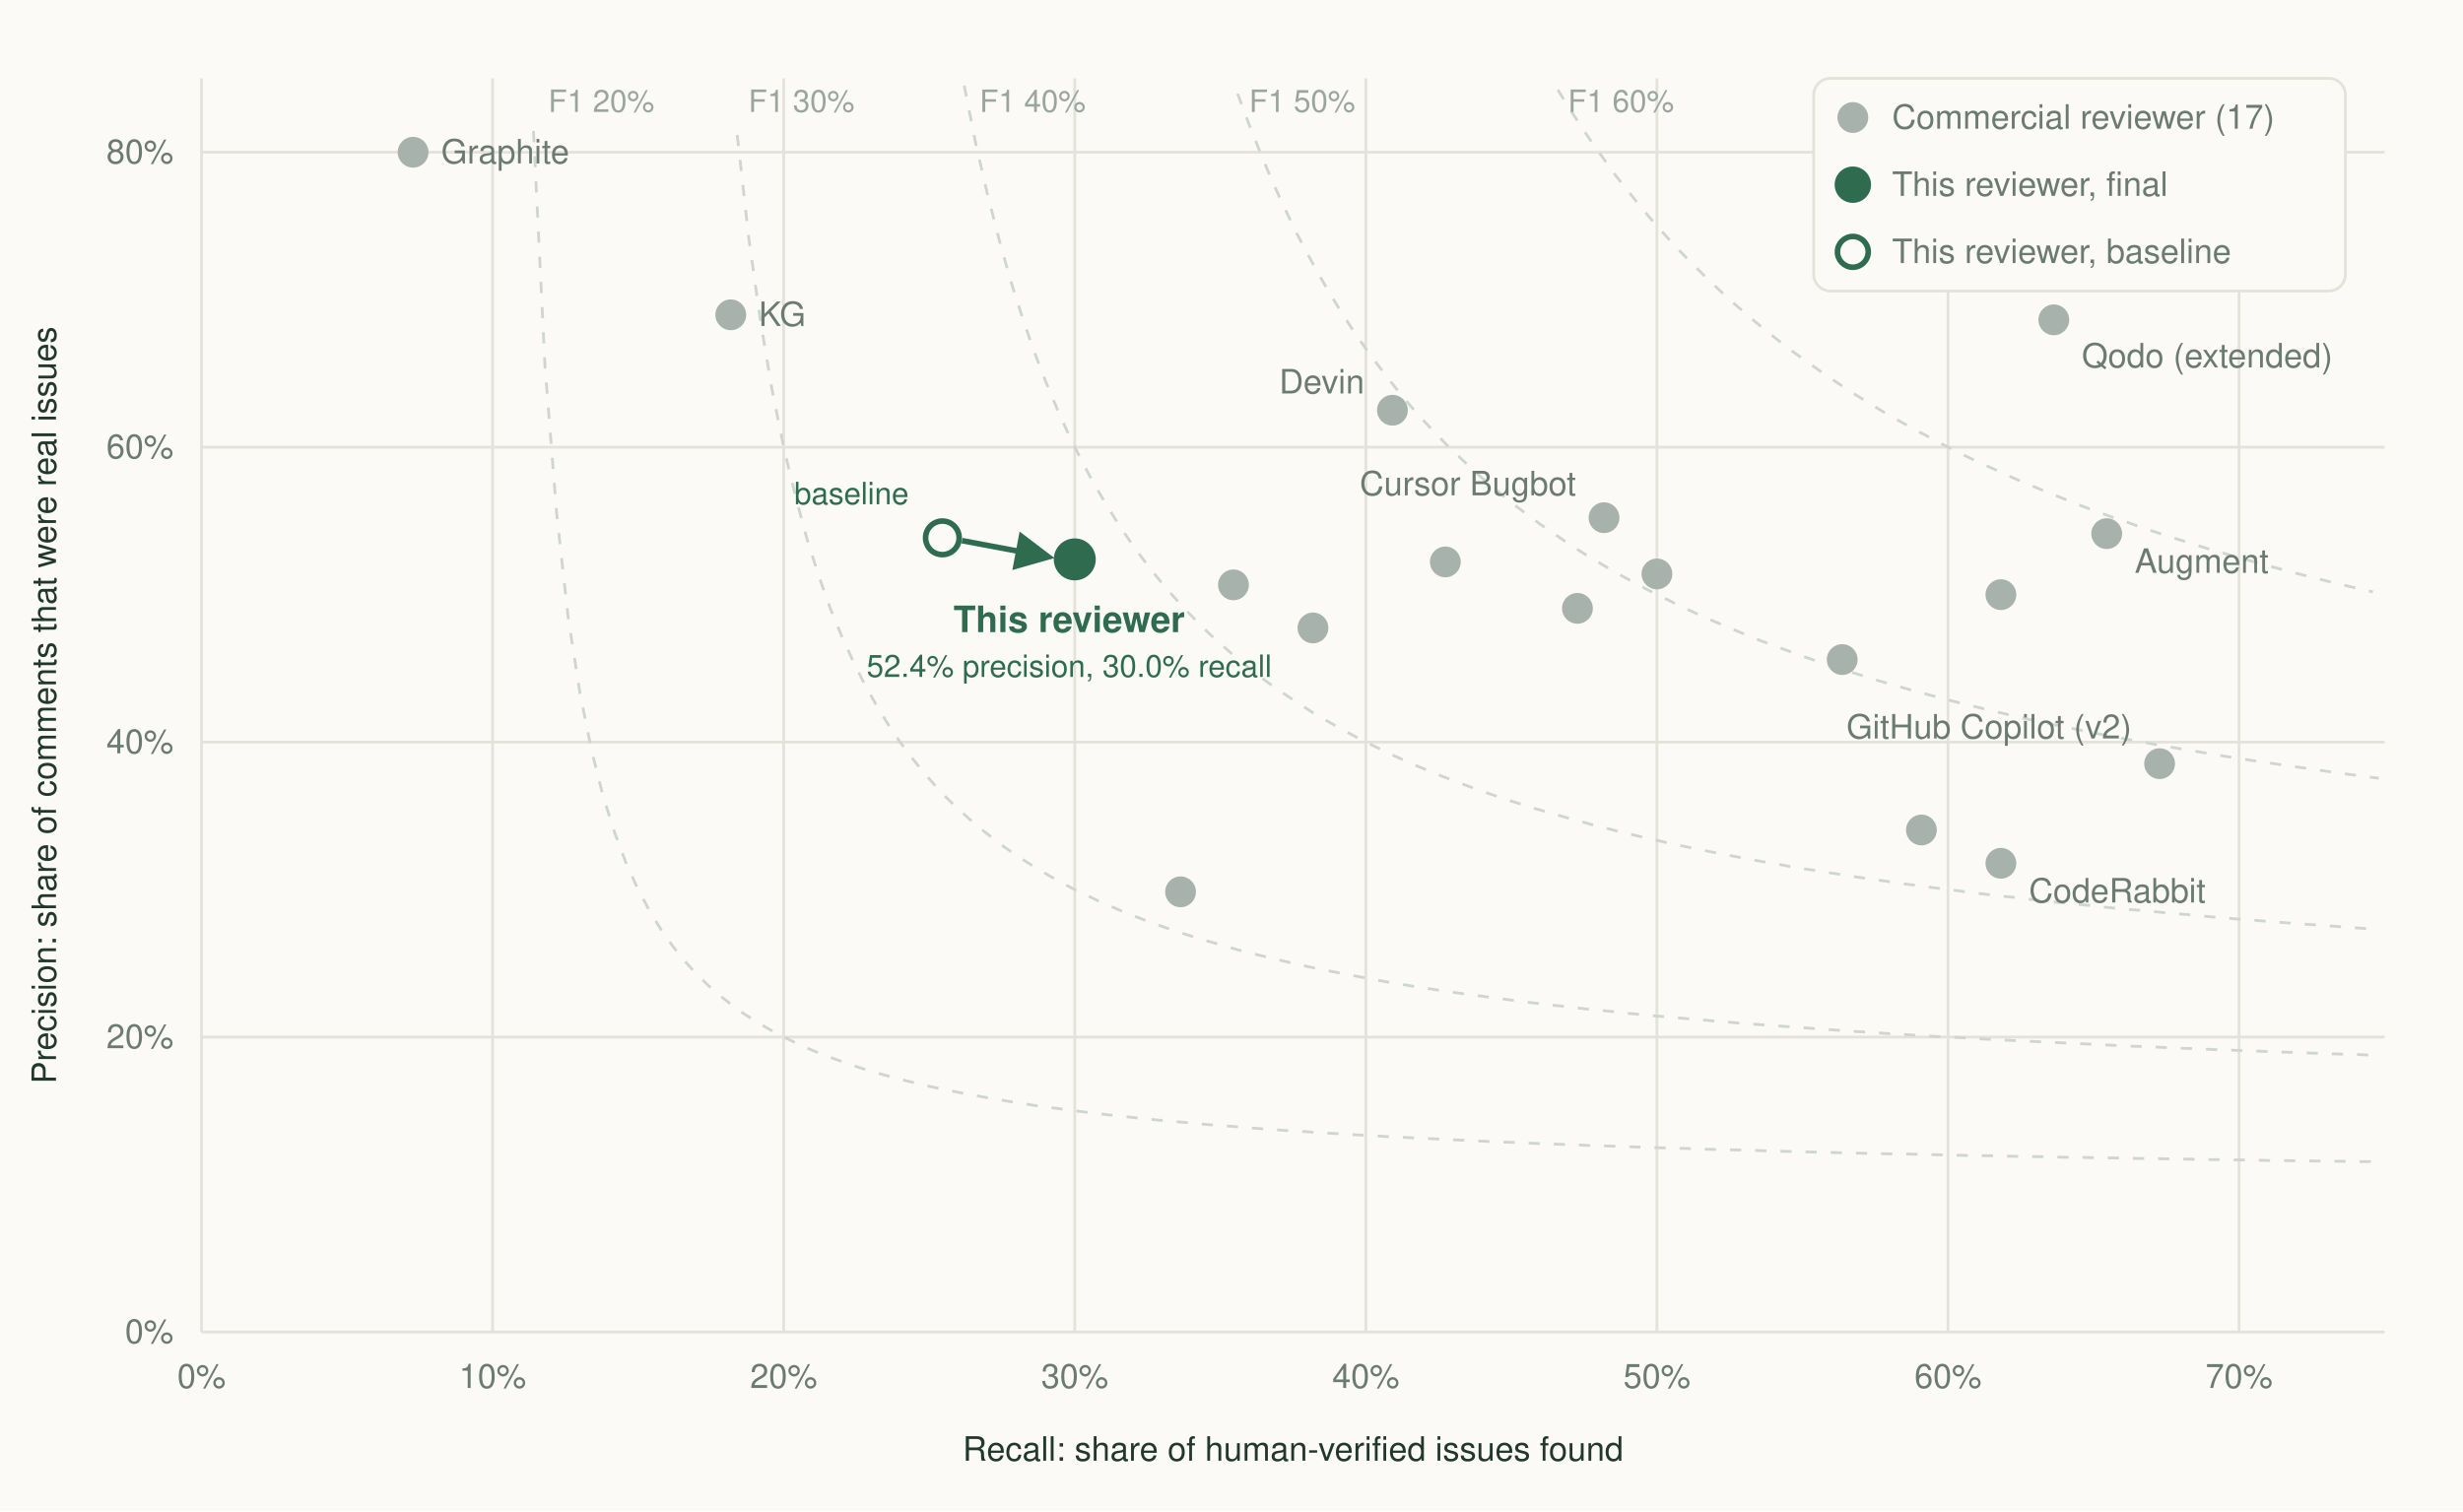
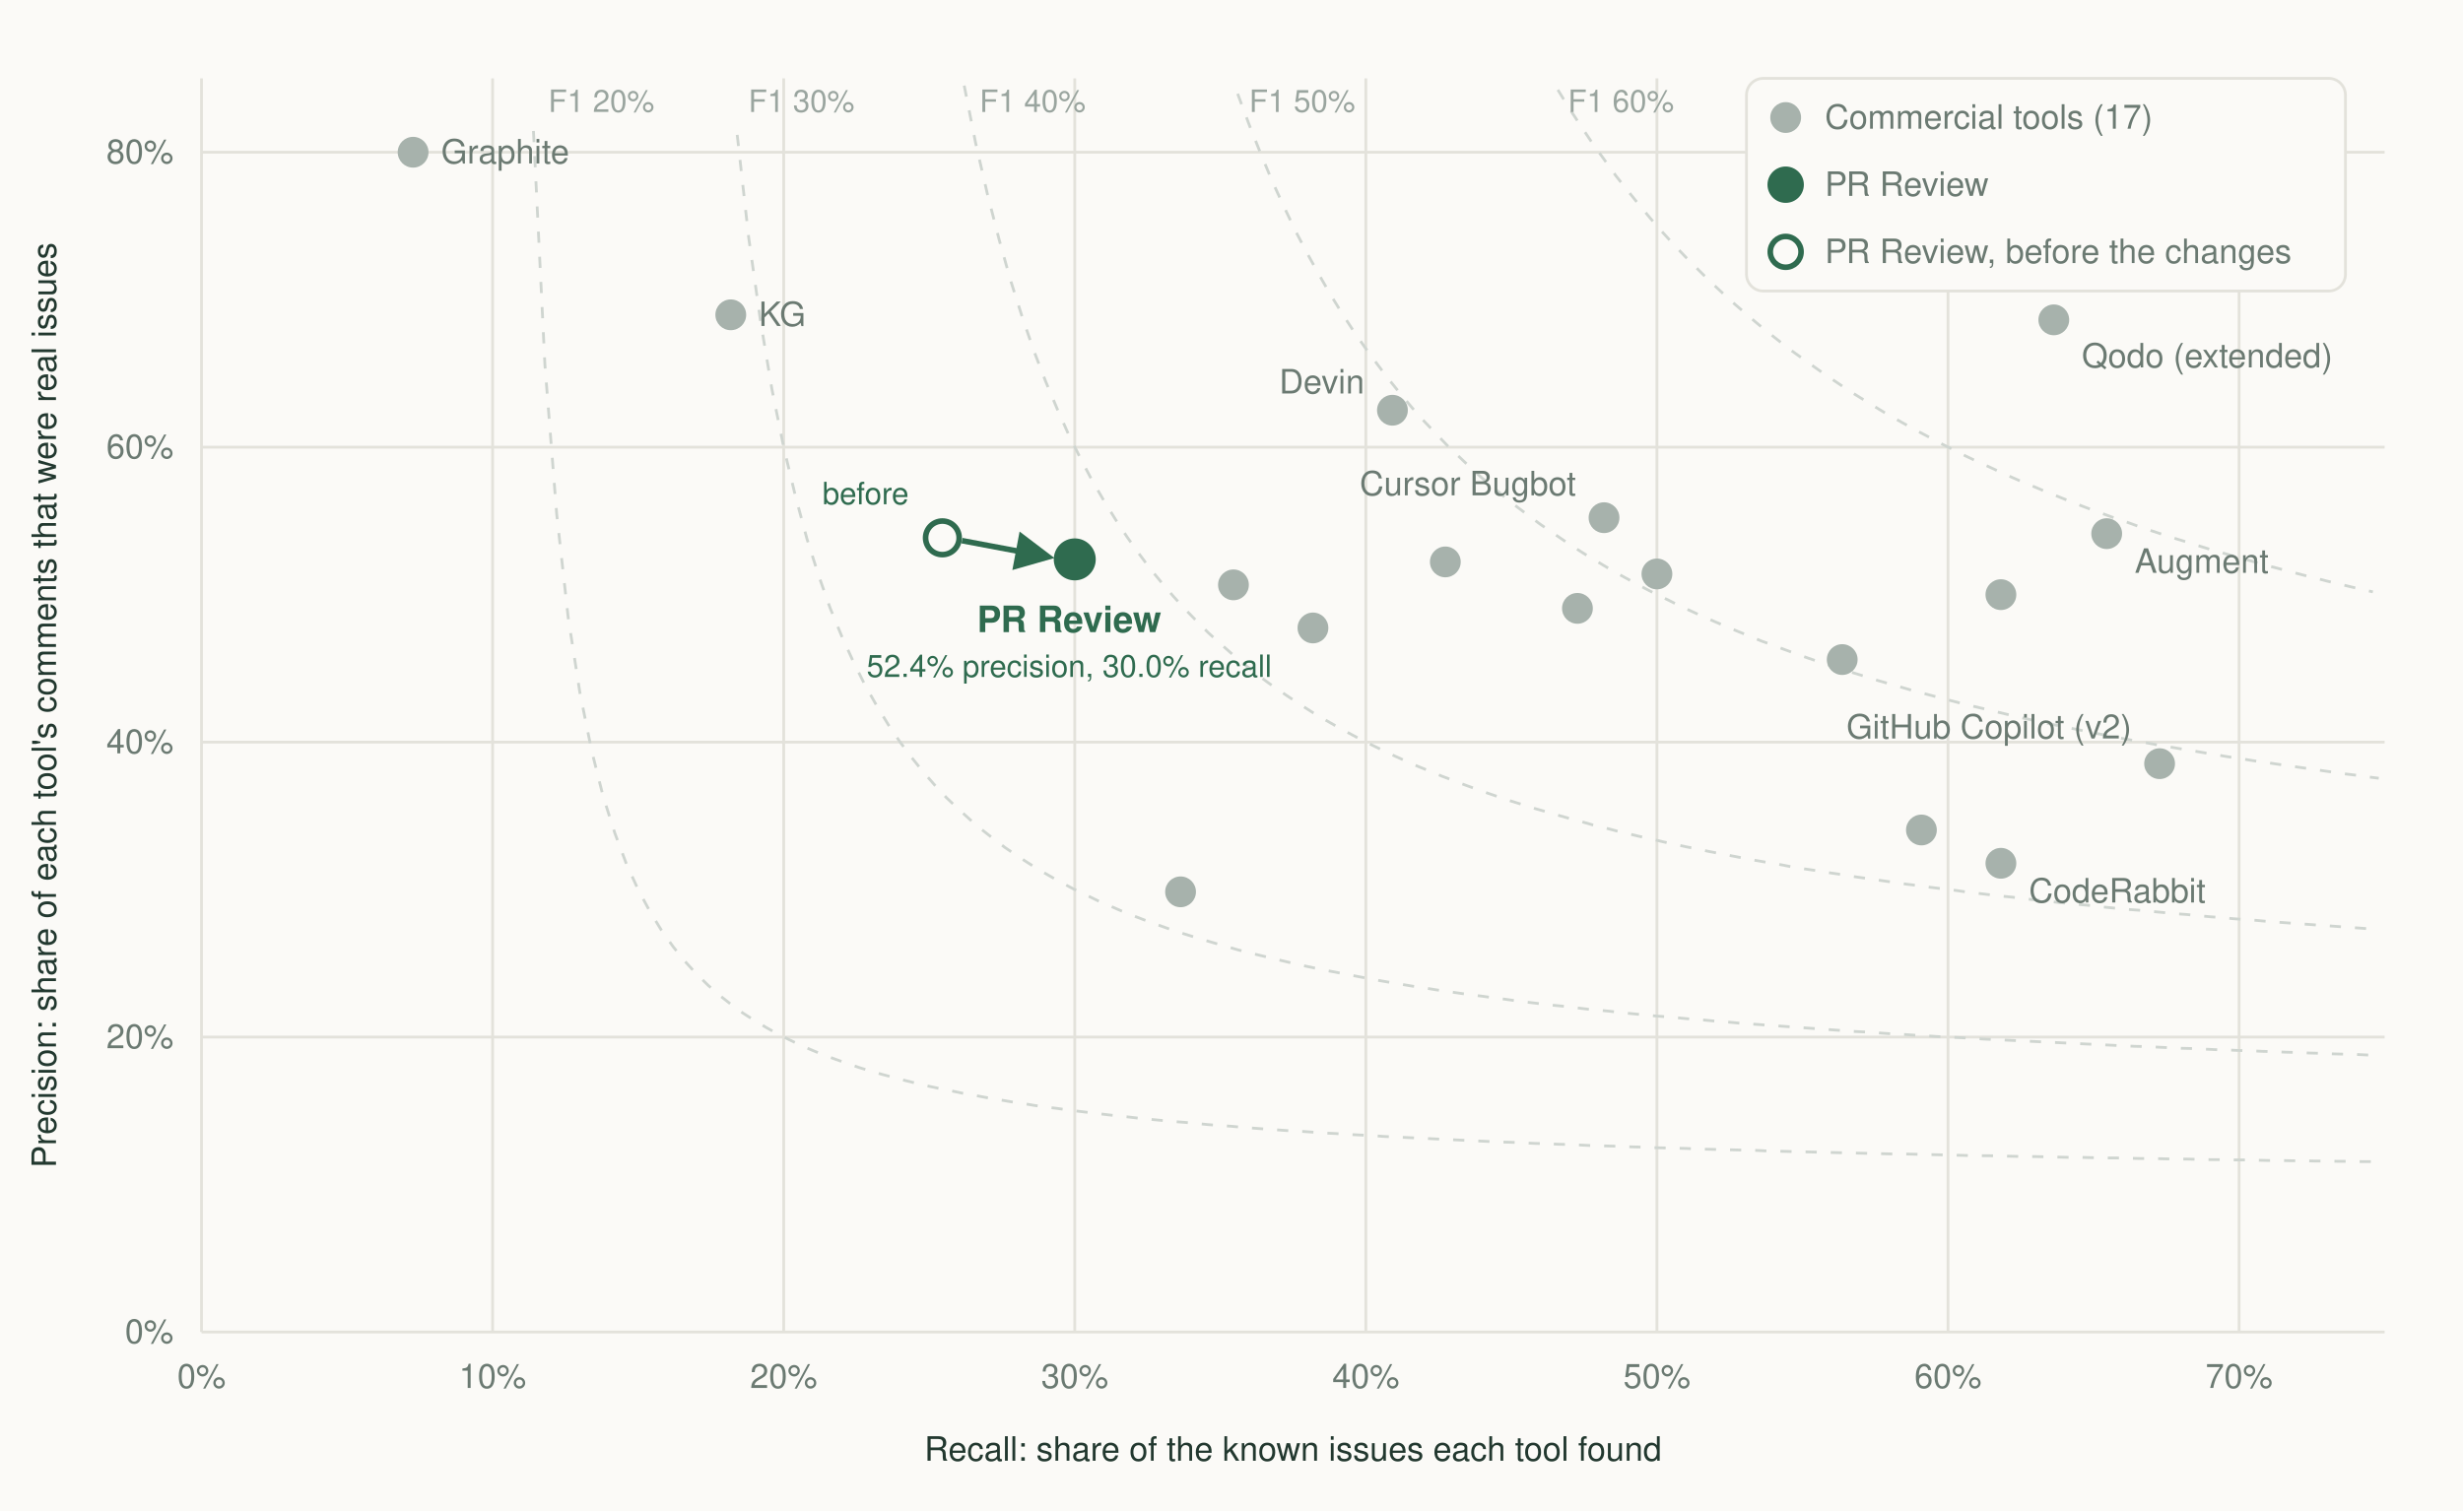
<svg xmlns="http://www.w3.org/2000/svg" viewBox="0 0 880 540" width="880" height="540" role="img" aria-labelledby="title desc">
  <rect width="880" height="540" fill="#fbfaf7" />
  <g font-family="-apple-system, BlinkMacSystemFont, Segoe UI, Helvetica, Arial, sans-serif" font-size="12" fill="#6b7a72">
    <line x1="72" x2="852" y1="476.0" y2="476.0" stroke="#e3e2db" />
    <text x="62" y="480.0" text-anchor="end">0%</text>
    <line x1="72" x2="852" y1="370.6" y2="370.6" stroke="#e3e2db" />
    <text x="62" y="374.6" text-anchor="end">20%</text>
    <line x1="72" x2="852" y1="265.2" y2="265.2" stroke="#e3e2db" />
    <text x="62" y="269.2" text-anchor="end">40%</text>
    <line x1="72" x2="852" y1="159.8" y2="159.8" stroke="#e3e2db" />
    <text x="62" y="163.8" text-anchor="end">60%</text>
    <line x1="72" x2="852" y1="54.4" y2="54.4" stroke="#e3e2db" />
    <text x="62" y="58.4" text-anchor="end">80%</text>
    <line x1="72.0" x2="72.0" y1="28" y2="476" stroke="#e3e2db" />
    <text x="72.0" y="496" text-anchor="middle">0%</text>
    <line x1="176.0" x2="176.0" y1="28" y2="476" stroke="#e3e2db" />
    <text x="176.0" y="496" text-anchor="middle">10%</text>
    <line x1="280.0" x2="280.0" y1="28" y2="476" stroke="#e3e2db" />
    <text x="280.0" y="496" text-anchor="middle">20%</text>
    <line x1="384.0" x2="384.0" y1="28" y2="476" stroke="#e3e2db" />
    <text x="384.0" y="496" text-anchor="middle">30%</text>
    <line x1="488.0" x2="488.0" y1="28" y2="476" stroke="#e3e2db" />
    <text x="488.0" y="496" text-anchor="middle">40%</text>
    <line x1="592.0" x2="592.0" y1="28" y2="476" stroke="#e3e2db" />
    <text x="592.0" y="496" text-anchor="middle">50%</text>
    <line x1="696.0" x2="696.0" y1="28" y2="476" stroke="#e3e2db" />
    <text x="696.0" y="496" text-anchor="middle">60%</text>
    <line x1="800.0" x2="800.0" y1="28" y2="476" stroke="#e3e2db" />
    <text x="800.0" y="496" text-anchor="middle">70%</text>
    <polyline points="190.6,46.8 194.7,130.5 198.9,183.7 203.0,220.6 207.2,247.6 211.4,268.3 215.5,284.6 219.7,297.8 223.8,308.7 228.0,317.9 232.2,325.7 236.3,332.4 240.5,338.3 244.6,343.4 248.8,348.0 253.0,352.1 257.1,355.7 261.3,359.0 265.4,362.0 269.6,364.7 273.8,367.2 277.9,369.5 282.1,371.6 286.2,373.6 290.4,375.4 294.6,377.1 298.7,378.6 302.9,380.1 307.0,381.5 311.2,382.8 315.4,384.0 319.5,385.1 323.7,386.2 327.8,387.2 332.0,388.2 336.2,389.1 340.3,389.9 344.5,390.8 348.6,391.5 352.8,392.3 357.0,393.0 361.1,393.7 365.3,394.3 369.4,395.0 373.6,395.6 377.8,396.1 381.9,396.7 386.1,397.2 390.2,397.7 394.4,398.2 398.6,398.7 402.7,399.1 406.9,399.6 411.0,400.0 415.2,400.4 419.4,400.8 423.5,401.1 427.7,401.5 431.8,401.9 436.0,402.2 440.2,402.5 444.3,402.9 448.5,403.2 452.6,403.5 456.8,403.8 461.0,404.1 465.1,404.3 469.3,404.6 473.4,404.9 477.6,405.1 481.8,405.4 485.9,405.6 490.1,405.8 494.2,406.1 498.4,406.3 502.6,406.5 506.7,406.7 510.9,406.9 515.0,407.1 519.2,407.3 523.4,407.5 527.5,407.7 531.7,407.9 535.8,408.1 540.0,408.2 544.2,408.4 548.3,408.6 552.5,408.7 556.6,408.9 560.8,409.0 565.0,409.2 569.1,409.4 573.3,409.5 577.4,409.6 581.6,409.8 585.8,409.9 589.9,410.1 594.1,410.2 598.2,410.3 602.4,410.4 606.6,410.6 610.7,410.7 614.9,410.8 619.0,410.9 623.2,411.0 627.4,411.1 631.5,411.3 635.7,411.4 639.8,411.5 644.0,411.6 648.2,411.7 652.3,411.8 656.5,411.9 660.6,412.0 664.8,412.1 669.0,412.2 673.1,412.3 677.3,412.4 681.4,412.4 685.6,412.5 689.8,412.6 693.9,412.7 698.1,412.8 702.2,412.9 706.4,413.0 710.6,413.0 714.7,413.1 718.9,413.2 723.0,413.3 727.2,413.3 731.4,413.4 735.5,413.5 739.7,413.6 743.8,413.6 748.0,413.7 752.2,413.8 756.3,413.8 760.5,413.9 764.6,414.0 768.8,414.0 773.0,414.1 777.1,414.2 781.3,414.2 785.4,414.3 789.6,414.4 793.8,414.4 797.9,414.5 802.1,414.5 806.2,414.6 810.4,414.7 814.6,414.7 818.7,414.8 822.9,414.8 827.0,414.9 831.2,414.9 835.4,415.0 839.5,415.0 843.7,415.1 847.8,415.1" fill="none" stroke="#cfd5d0" stroke-dasharray="4 5" />
    <text x="195.9" y="40" font-size="11" fill="#9aa59f">F1 20%</text>
    <polyline points="263.4,48.2 267.5,84.9 271.7,114.6 275.8,139.1 280.0,159.8 284.2,177.3 288.3,192.5 292.5,205.7 296.6,217.3 300.8,227.5 305.0,236.7 309.1,244.9 313.3,252.3 317.4,259.0 321.6,265.2 325.8,270.8 329.9,275.9 334.1,280.7 338.2,285.1 342.4,289.1 346.6,292.9 350.7,296.4 354.9,299.7 359.0,302.8 363.2,305.7 367.4,308.4 371.5,311.0 375.7,313.4 379.8,315.7 384.0,317.9 388.2,319.9 392.3,321.9 396.5,323.7 400.6,325.5 404.8,327.2 409.0,328.8 413.1,330.3 417.3,331.8 421.4,333.2 425.6,334.5 429.8,335.8 433.9,337.0 438.1,338.2 442.2,339.4 446.4,340.5 450.6,341.5 454.7,342.5 458.9,343.5 463.0,344.5 467.2,345.4 471.4,346.3 475.5,347.1 479.7,347.9 483.8,348.7 488.0,349.5 492.2,350.3 496.3,351.0 500.5,351.7 504.6,352.4 508.8,353.0 513.0,353.7 517.1,354.3 521.3,354.9 525.4,355.5 529.6,356.0 533.8,356.6 537.9,357.1 542.1,357.7 546.2,358.2 550.4,358.7 554.6,359.2 558.7,359.6 562.9,360.1 567.0,360.6 571.2,361.0 575.4,361.4 579.5,361.9 583.7,362.3 587.8,362.7 592.0,363.1 596.2,363.4 600.3,363.8 604.5,364.2 608.6,364.5 612.8,364.9 617.0,365.2 621.1,365.6 625.3,365.9 629.4,366.2 633.6,366.5 637.8,366.8 641.9,367.1 646.1,367.4 650.2,367.7 654.4,368.0 658.6,368.3 662.7,368.6 666.9,368.8 671.0,369.1 675.2,369.4 679.4,369.6 683.5,369.9 687.7,370.1 691.8,370.4 696.0,370.6 700.2,370.8 704.3,371.0 708.5,371.3 712.6,371.5 716.8,371.7 721.0,371.9 725.1,372.1 729.3,372.3 733.4,372.5 737.6,372.7 741.8,372.9 745.9,373.1 750.1,373.3 754.2,373.5 758.4,373.7 762.6,373.9 766.7,374.0 770.9,374.2 775.0,374.4 779.2,374.6 783.4,374.7 787.5,374.9 791.7,375.1 795.8,375.2 800.0,375.4 804.2,375.5 808.3,375.7 812.5,375.8 816.6,376.0 820.8,376.1 825.0,376.3 829.1,376.4 833.3,376.6 837.4,376.7 841.6,376.8 845.8,377.0 849.9,377.1" fill="none" stroke="#cfd5d0" stroke-dasharray="4 5" />
    <text x="267.4" y="40" font-size="11" fill="#9aa59f">F1 30%</text>
    <polyline points="344.5,30.6 348.6,51.2 352.8,69.4 357.0,85.7 361.1,100.3 365.3,113.5 369.4,125.4 373.6,136.3 377.8,146.3 381.9,155.5 386.1,163.9 390.2,171.7 394.4,178.9 398.6,185.7 402.7,191.9 406.9,197.8 411.0,203.3 415.2,208.4 419.4,213.3 423.5,217.8 427.7,222.1 431.8,226.2 436.0,230.0 440.2,233.7 444.3,237.2 448.5,240.5 452.6,243.6 456.8,246.6 461.0,249.4 465.1,252.1 469.3,254.8 473.4,257.2 477.6,259.6 481.8,261.9 485.9,264.1 490.1,266.2 494.2,268.2 498.4,270.2 502.6,272.1 506.7,273.9 510.9,275.6 515.0,277.3 519.2,278.9 523.4,280.5 527.5,282.0 531.7,283.5 535.8,284.9 540.0,286.3 544.2,287.6 548.3,288.9 552.5,290.1 556.6,291.3 560.8,292.5 565.0,293.6 569.1,294.8 573.3,295.8 577.4,296.9 581.6,297.9 585.8,298.9 589.9,299.8 594.1,300.8 598.2,301.7 602.4,302.6 606.6,303.4 610.7,304.3 614.9,305.1 619.0,305.9 623.2,306.7 627.4,307.5 631.5,308.2 635.7,308.9 639.8,309.7 644.0,310.4 648.2,311.0 652.3,311.7 656.5,312.3 660.6,313.0 664.8,313.6 669.0,314.2 673.1,314.8 677.3,315.4 681.4,316.0 685.6,316.5 689.8,317.1 693.9,317.6 698.1,318.1 702.2,318.7 706.4,319.2 710.6,319.7 714.7,320.2 718.9,320.6 723.0,321.1 727.2,321.6 731.4,322.0 735.5,322.5 739.7,322.9 743.8,323.3 748.0,323.7 752.2,324.2 756.3,324.6 760.5,325.0 764.6,325.3 768.8,325.7 773.0,326.1 777.1,326.5 781.3,326.8 785.4,327.2 789.6,327.6 793.8,327.9 797.9,328.3 802.1,328.6 806.2,328.9 810.4,329.3 814.6,329.6 818.7,329.9 822.9,330.2 827.0,330.5 831.2,330.8 835.4,331.1 839.5,331.4 843.7,331.7 847.8,332.0" fill="none" stroke="#cfd5d0" stroke-dasharray="4 5" />
    <text x="350.0" y="40" font-size="11" fill="#9aa59f">F1 40%</text>
    <polyline points="442.2,33.5 446.4,44.8 450.6,55.3 454.7,65.1 458.9,74.2 463.0,82.8 467.2,90.8 471.4,98.4 475.5,105.5 479.7,112.3 483.8,118.6 488.0,124.6 492.2,130.3 496.3,135.7 500.5,140.9 504.6,145.8 508.8,150.5 513.0,154.9 517.1,159.2 521.3,163.2 525.4,167.1 529.6,170.9 533.8,174.4 537.9,177.9 542.1,181.2 546.2,184.3 550.4,187.4 554.6,190.3 558.7,193.1 562.9,195.9 567.0,198.5 571.2,201.0 575.4,203.5 579.5,205.8 583.7,208.1 587.8,210.3 592.0,212.5 596.2,214.5 600.3,216.6 604.5,218.5 608.6,220.4 612.8,222.2 617.0,224.0 621.1,225.7 625.3,227.4 629.4,229.1 633.6,230.6 637.8,232.2 641.9,233.7 646.1,235.2 650.2,236.6 654.4,238.0 658.6,239.3 662.7,240.6 666.9,241.9 671.0,243.2 675.2,244.4 679.4,245.6 683.5,246.8 687.7,247.9 691.8,249.0 696.0,250.1 700.2,251.2 704.3,252.2 708.5,253.2 712.6,254.2 716.8,255.2 721.0,256.2 725.1,257.1 729.3,258.0 733.4,258.9 737.6,259.8 741.8,260.6 745.9,261.5 750.1,262.3 754.2,263.1 758.4,263.9 762.6,264.7 766.7,265.4 770.9,266.2 775.0,266.9 779.2,267.6 783.4,268.3 787.5,269.0 791.7,269.7 795.8,270.4 800.0,271.0 804.2,271.7 808.3,272.3 812.5,272.9 816.6,273.5 820.8,274.1 825.0,274.7 829.1,275.3 833.3,275.9 837.4,276.5 841.6,277.0 845.8,277.6 849.9,278.1" fill="none" stroke="#cfd5d0" stroke-dasharray="4 5" />
    <text x="446.3" y="40" font-size="11" fill="#9aa59f">F1 50%</text>
    <polyline points="556.6,32.1 560.8,38.9 565.0,45.3 569.1,51.4 573.3,57.2 577.4,62.9 581.6,68.2 585.8,73.4 589.9,78.3 594.1,83.1 598.2,87.6 602.4,92.0 606.6,96.2 610.7,100.3 614.9,104.2 619.0,108.0 623.2,111.6 627.4,115.2 631.5,118.6 635.7,121.9 639.8,125.1 644.0,128.1 648.2,131.1 652.3,134.0 656.5,136.8 660.6,139.6 664.8,142.2 669.0,144.8 673.1,147.3 677.3,149.7 681.4,152.0 685.6,154.3 689.8,156.5 693.9,158.7 698.1,160.8 702.2,162.9 706.4,164.9 710.6,166.8 714.7,168.7 718.9,170.6 723.0,172.4 727.2,174.1 731.4,175.9 735.5,177.5 739.7,179.2 743.8,180.8 748.0,182.4 752.2,183.9 756.3,185.4 760.5,186.8 764.6,188.3 768.8,189.7 773.0,191.1 777.1,192.4 781.3,193.7 785.4,195.0 789.6,196.3 793.8,197.5 797.9,198.7 802.1,199.9 806.2,201.0 810.4,202.2 814.6,203.3 818.7,204.4 822.9,205.5 827.0,206.5 831.2,207.6 835.4,208.6 839.5,209.6 843.7,210.6 847.8,211.5" fill="none" stroke="#cfd5d0" stroke-dasharray="4 5" />
    <text x="560.2" y="40" font-size="11" fill="#9aa59f">F1 60%</text>
-     <text x="462" y="522" text-anchor="middle" fill="#22382f">Recall: share of human-verified issues found</text>
-     <text transform="translate(20 252) rotate(-90)" text-anchor="middle" fill="#22382f">Precision: share of comments that were real issues</text>
+     <text x="462" y="522" text-anchor="middle" fill="#22382f">Recall: share of the known issues each tool found</text>
+     <text transform="translate(20 252) rotate(-90)" text-anchor="middle" fill="#22382f">Precision: share of each tool's comments that were real issues</text>
    <circle cx="733.8" cy="114.3" r="5.5" fill="#a7b2ac" />
    <text x="743.8" y="131.3" text-anchor="start">Qodo (extended)</text>
    <circle cx="752.7" cy="190.7" r="5.5" fill="#a7b2ac" />
    <text x="762.7" y="204.7" text-anchor="start">Augment</text>
    <circle cx="714.9" cy="212.5" r="5.5" fill="#a7b2ac" />
    <circle cx="573.1" cy="185.0" r="5.5" fill="#a7b2ac" />
    <text x="563.1" y="177.0" text-anchor="end">Cursor Bugbot</text>
    <circle cx="497.5" cy="146.6" r="5.5" fill="#a7b2ac" />
    <text x="487.5" y="140.6" text-anchor="end">Devin</text>
    <circle cx="592.0" cy="205.1" r="5.5" fill="#a7b2ac" />
    <circle cx="563.6" cy="217.4" r="5.5" fill="#a7b2ac" />
    <circle cx="516.4" cy="200.8" r="5.5" fill="#a7b2ac" />
    <circle cx="658.2" cy="235.7" r="5.5" fill="#a7b2ac" />
    <circle cx="771.6" cy="272.9" r="5.5" fill="#a7b2ac" />
    <text x="761.6" y="263.9" text-anchor="end">GitHub Copilot (v2)</text>
    <circle cx="714.9" cy="308.5" r="5.5" fill="#a7b2ac" />
    <text x="724.9" y="322.5" text-anchor="start">CodeRabbit</text>
    <circle cx="469.1" cy="224.4" r="5.5" fill="#a7b2ac" />
    <circle cx="440.7" cy="209.0" r="5.5" fill="#a7b2ac" />
    <circle cx="421.8" cy="318.7" r="5.5" fill="#a7b2ac" />
    <circle cx="686.5" cy="296.6" r="5.5" fill="#a7b2ac" />
    <circle cx="261.1" cy="112.5" r="5.5" fill="#a7b2ac" />
    <text x="271.1" y="116.5" text-anchor="start">KG</text>
    <circle cx="147.6" cy="54.4" r="5.5" fill="#a7b2ac" />
    <text x="157.6" y="58.4" text-anchor="start">Graphite</text>
    <defs>
      <marker id="arrow" viewBox="0 0 10 10" refX="8" refY="5" markerWidth="7" markerHeight="7" orient="auto">
        <path d="M0 0L10 5L0 10z" fill="#2f6b4f" />
      </marker>
    </defs>
    <line x1="343.7" y1="193.2" x2="374.0" y2="198.9" stroke="#2f6b4f" stroke-width="2" marker-end="url(#arrow)" />
    <circle cx="336.7" cy="192.2" r="6" fill="#fbfaf7" stroke="#2f6b4f" stroke-width="2" />
    <circle cx="384.0" cy="199.9" r="7.5" fill="#2f6b4f" />
-     <text x="382.0" y="225.9" text-anchor="middle" font-size="13" font-weight="600" fill="#2f6b4f">This reviewer</text>
+     <text x="382.0" y="225.9" text-anchor="middle" font-size="13" font-weight="600" fill="#2f6b4f">PR Review</text>
    <text x="382.0" y="241.9" text-anchor="middle" font-size="11" fill="#2f6b4f">52.4% precision, 30.0% recall</text>
-     <text x="324.7" y="180.2" text-anchor="end" font-size="11" fill="#2f6b4f">baseline</text>
-     <rect x="648" y="28" width="190" height="76" rx="6" fill="#fbfaf7" stroke="#e3e2db" />
-     <circle cx="662" cy="42" r="5.5" fill="#a7b2ac" />
-     <text x="676" y="46">Commercial reviewer (17)</text>
-     <circle cx="662" cy="66" r="6.5" fill="#2f6b4f" />
-     <text x="676" y="70">This reviewer, final</text>
-     <circle cx="662" cy="90" r="5.5" fill="#fbfaf7" stroke="#2f6b4f" stroke-width="2" />
-     <text x="676" y="94">This reviewer, baseline</text>
+     <text x="324.7" y="180.2" text-anchor="end" font-size="11" fill="#2f6b4f">before</text>
+     <rect x="624" y="28" width="214" height="76" rx="6" fill="#fbfaf7" stroke="#e3e2db" />
+     <circle cx="638" cy="42" r="5.5" fill="#a7b2ac" />
+     <text x="652" y="46">Commercial tools (17)</text>
+     <circle cx="638" cy="66" r="6.5" fill="#2f6b4f" />
+     <text x="652" y="70">PR Review</text>
+     <circle cx="638" cy="90" r="5.5" fill="#fbfaf7" stroke="#2f6b4f" stroke-width="2" />
+     <text x="652" y="94">PR Review, before the changes</text>
  </g>
</svg>
